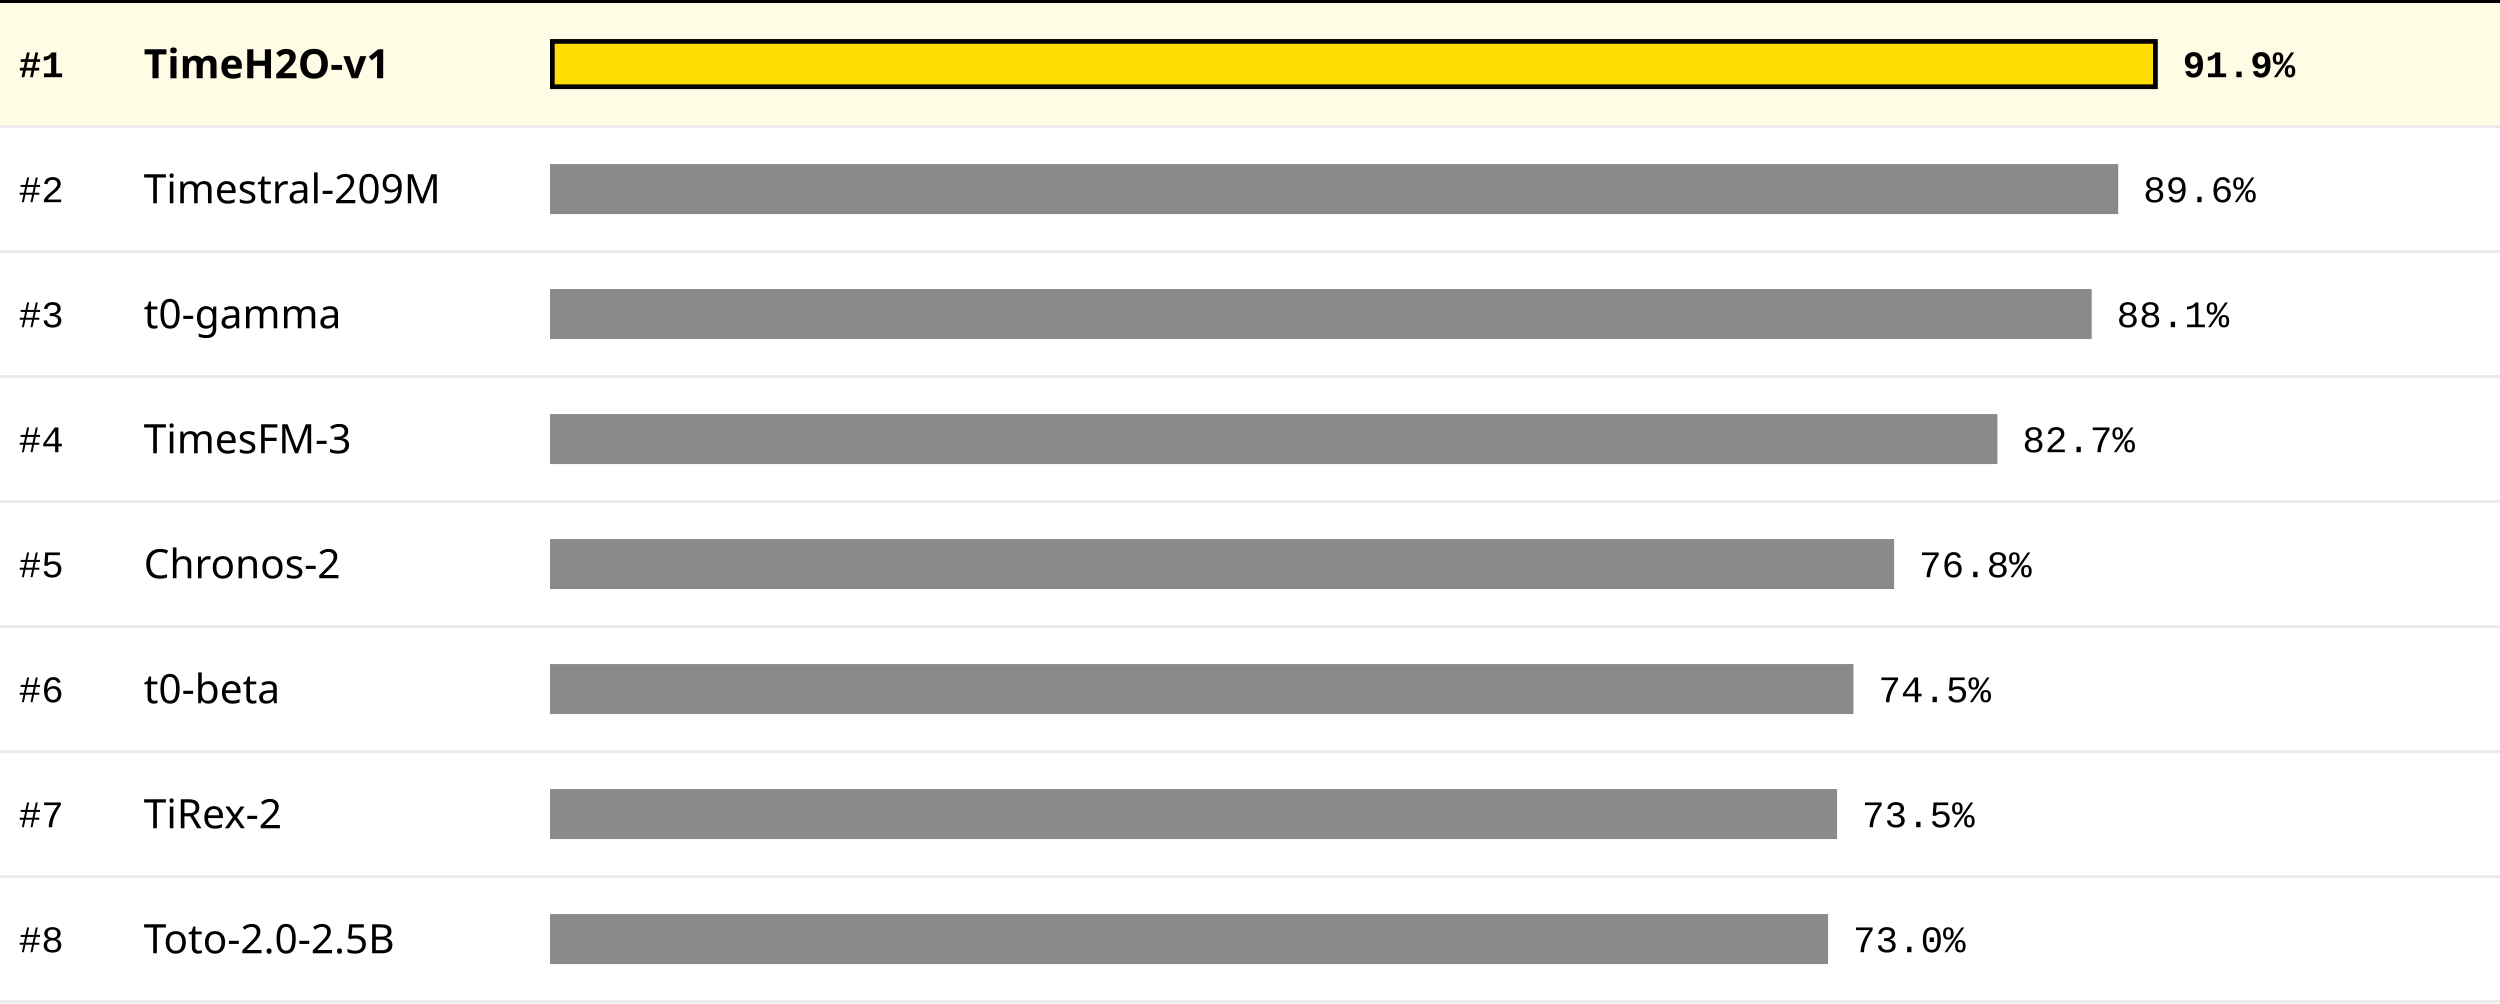
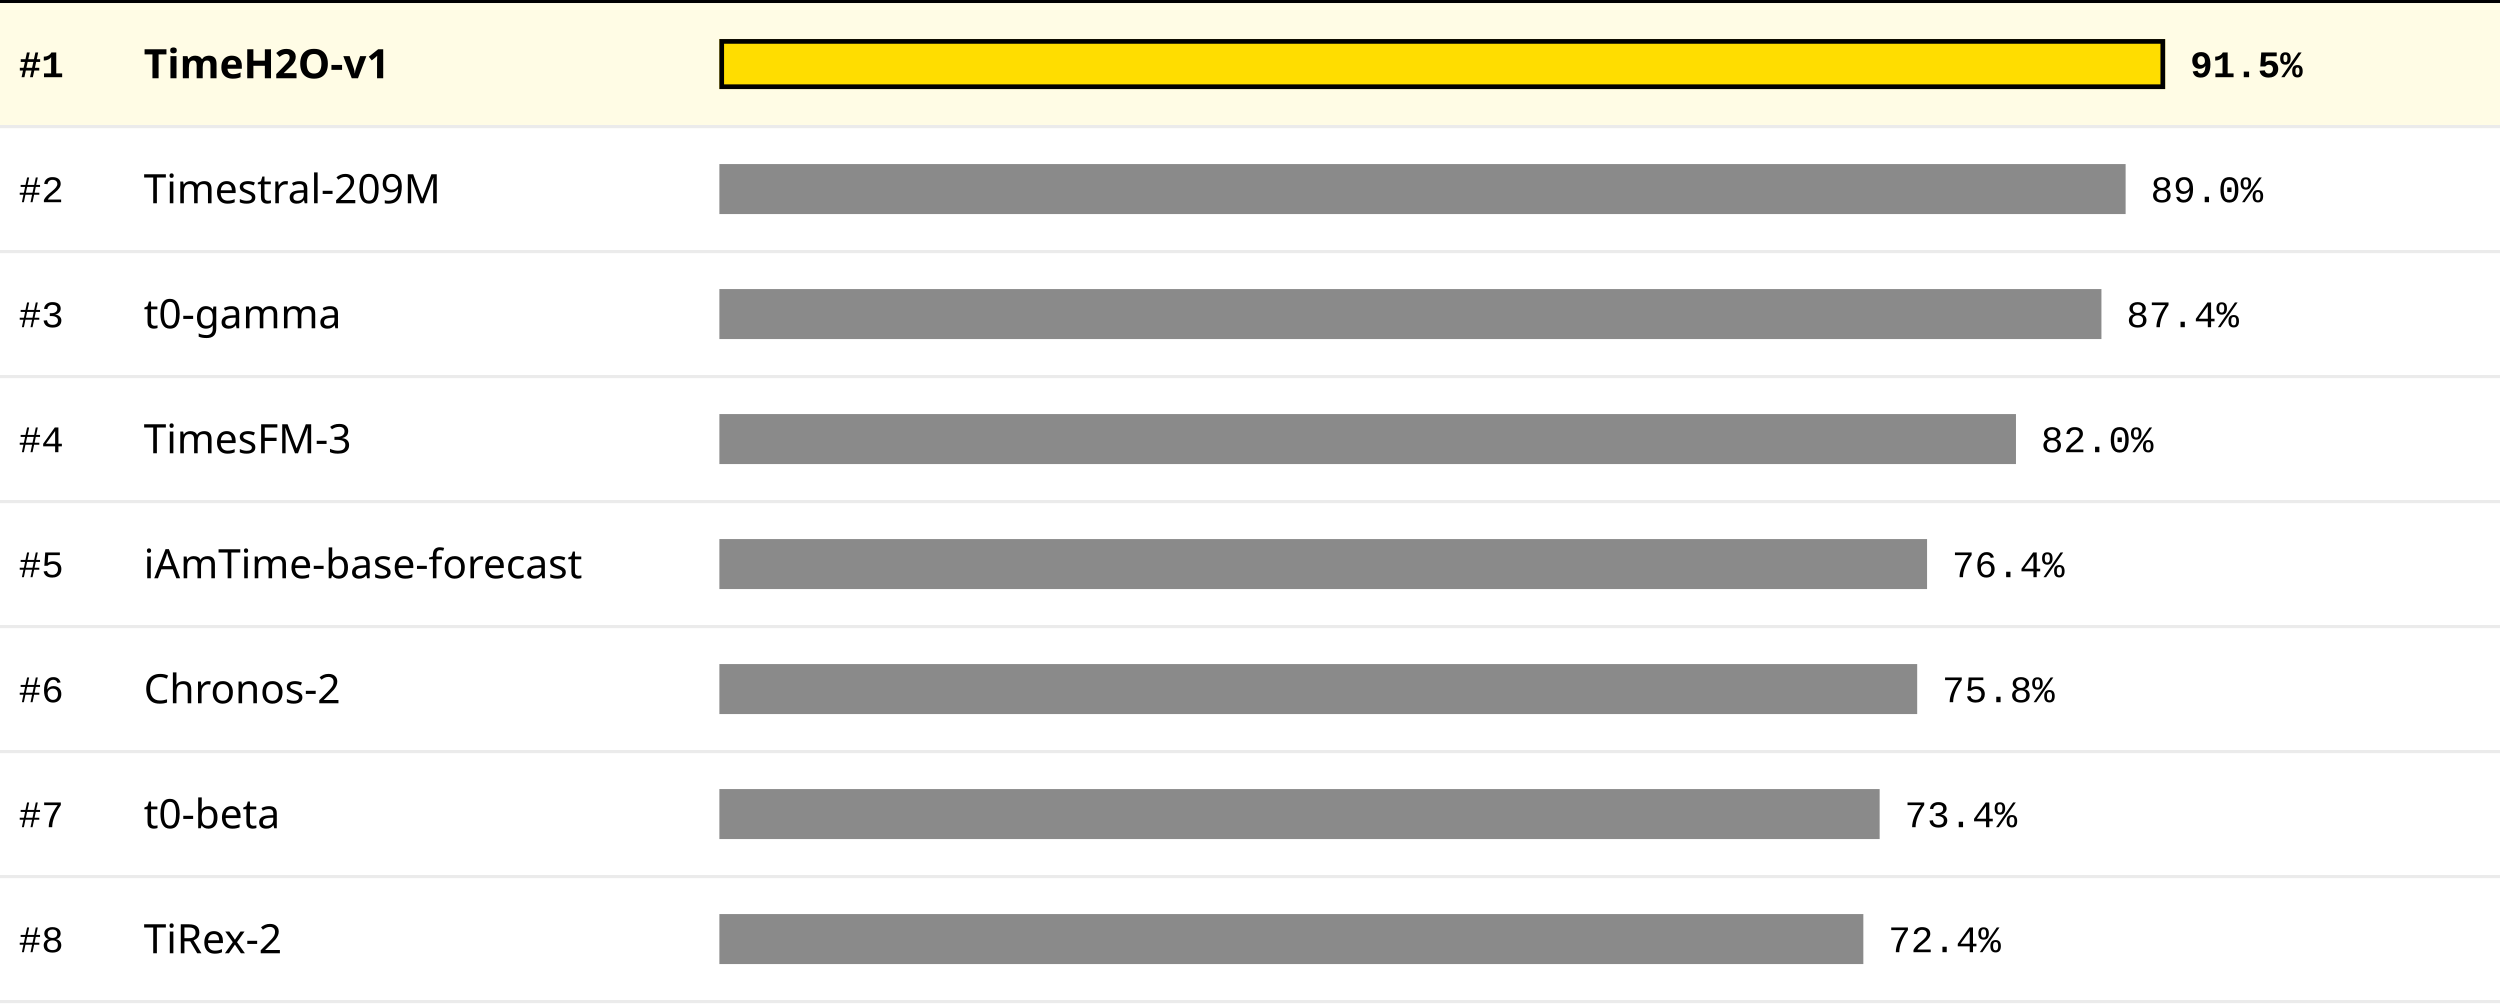
<svg xmlns="http://www.w3.org/2000/svg" width="800" height="321" viewBox="0 0 800 321">
  <style>text{font-family:-apple-system, BlinkMacSystemFont, "Segoe UI", "Noto Sans", Helvetica, Arial, sans-serif;font-size:13px;fill:#000000}.rank,.value,.comp,.lat,.cost{font-family:ui-monospace, SFMono-Regular, "SF Mono", Menlo, Consolas, "Liberation Mono", monospace;font-size:12px}.sub,.head{font-family:ui-monospace, SFMono-Regular, "SF Mono", Menlo, Consolas, "Liberation Mono", monospace;font-size:10px;fill:#4A4945}.head{letter-spacing:1px}.head.on{fill:#000000}text.h2o{font-weight:600}.gap{font-size:16px;fill:#666666}.band{fill:#FFFCE5}.bar,.dot,.hatch{fill:#8A8A8A}.bar.h2o,.dot.h2o{fill:#FFDD00}.dot.h2o{stroke:#000000;stroke-width:2}.bar.ref{fill:url(#hatch)}.rule,.track{fill:#EBEBEB}.top{fill:#000000}.ring{fill:none;stroke:#000000;stroke-width:1.5}</style>
  <rect class="top" x="0" y="0" width="800" height="1" />
  <g class="row h2o">
    <rect class="band" x="0" y="1" width="800" height="40" />
    <text class="rank h2o" x="6" y="24.7" data-src="fev-bench/default-view/timeh2o-v1#rank">#1</text>
    <text class="name h2o" x="46" y="25.05" data-src="fev-bench/default-view/timeh2o-v1#name">TimeH2O-v1</text>
-     <rect class="bar h2o" x="176" y="12.5" width="514.48" height="16" />
-     <rect class="ring" x="176.75" y="13.25" width="512.98" height="14.5" />
-     <text class="value h2o" x="698.48" y="24.7" data-src="fev-bench/default-view/timeh2o-v1#score">91.9%</text>
+     <rect class="bar h2o" x="230.2" y="12.5" width="462.65" height="16" />
+     <rect class="ring" x="230.95" y="13.25" width="461.15" height="14.5" />
+     <text class="value h2o" x="700.85" y="24.7" data-src="fev-bench/default-view/timeh2o-v1#score">91.5%</text>
    <rect class="rule" x="0" y="40" width="800" height="1" />
  </g>
  <g class="row">
    <text class="rank" x="6" y="64.7" data-src="fev-bench/default-view/timestral-209m#rank">#2</text>
    <text class="name" x="46" y="65.05" data-src="fev-bench/default-view/timestral-209m#name">Timestral-209M</text>
-     <rect class="bar" x="176" y="52.5" width="501.83" height="16" />
-     <text class="value" x="685.83" y="64.7" data-src="fev-bench/default-view/timestral-209m#score">89.6%</text>
+     <rect class="bar" x="230.2" y="52.5" width="450" height="16" />
+     <text class="value" x="688.2" y="64.7" data-src="fev-bench/default-view/timestral-209m#score">89.0%</text>
    <rect class="rule" x="0" y="80" width="800" height="1" />
  </g>
  <g class="row">
    <text class="rank" x="6" y="104.7" data-src="fev-bench/default-view/t0-gamma#rank">#3</text>
    <text class="name" x="46" y="105.05" data-src="fev-bench/default-view/t0-gamma#name">t0-gamma</text>
-     <rect class="bar" x="176" y="92.5" width="493.34" height="16" />
-     <text class="value" x="677.34" y="104.7" data-src="fev-bench/default-view/t0-gamma#score">88.1%</text>
+     <rect class="bar" x="230.2" y="92.5" width="442.26" height="16" />
+     <text class="value" x="680.46" y="104.7" data-src="fev-bench/default-view/t0-gamma#score">87.4%</text>
    <rect class="rule" x="0" y="120" width="800" height="1" />
  </g>
  <g class="row">
    <text class="rank" x="6" y="144.7" data-src="fev-bench/default-view/timesfm-3#rank">#4</text>
    <text class="name" x="46" y="145.05" data-src="fev-bench/default-view/timesfm-3#name">TimesFM-3</text>
-     <rect class="bar" x="176" y="132.5" width="463.17" height="16" />
-     <text class="value" x="647.17" y="144.7" data-src="fev-bench/default-view/timesfm-3#score">82.7%</text>
+     <rect class="bar" x="230.2" y="132.5" width="414.91" height="16" />
+     <text class="value" x="653.11" y="144.7" data-src="fev-bench/default-view/timesfm-3#score">82.0%</text>
    <rect class="rule" x="0" y="160" width="800" height="1" />
  </g>
  <g class="row">
-     <text class="rank" x="6" y="184.7" data-src="fev-bench/default-view/chronos-2#rank">#5</text>
-     <text class="name" x="46" y="185.05" data-src="fev-bench/default-view/chronos-2#name">Chronos-2</text>
-     <rect class="bar" x="176" y="172.5" width="430.12" height="16" />
-     <text class="value" x="614.12" y="184.7" data-src="fev-bench/default-view/chronos-2#score">76.8%</text>
+     <text class="rank" x="6" y="184.7" data-src="fev-bench/default-view/iamtime#rank">#5</text>
+     <text class="name" x="46" y="185.05" data-src="fev-bench/default-view/iamtime#name">iAmTime-base-forecast</text>
+     <rect class="bar" x="230.2" y="172.5" width="386.46" height="16" />
+     <text class="value" x="624.66" y="184.7" data-src="fev-bench/default-view/iamtime#score">76.4%</text>
    <rect class="rule" x="0" y="200" width="800" height="1" />
  </g>
  <g class="row">
-     <text class="rank" x="6" y="224.7" data-src="fev-bench/default-view/t0-beta#rank">#6</text>
-     <text class="name" x="46" y="225.05" data-src="fev-bench/default-view/t0-beta#name">t0-beta</text>
-     <rect class="bar" x="176" y="212.5" width="417.11" height="16" />
-     <text class="value" x="601.11" y="224.7" data-src="fev-bench/default-view/t0-beta#score">74.5%</text>
+     <text class="rank" x="6" y="224.7" data-src="fev-bench/default-view/chronos-2#rank">#6</text>
+     <text class="name" x="46" y="225.05" data-src="fev-bench/default-view/chronos-2#name">Chronos-2</text>
+     <rect class="bar" x="230.2" y="212.5" width="383.3" height="16" />
+     <text class="value" x="621.5" y="224.7" data-src="fev-bench/default-view/chronos-2#score">75.8%</text>
    <rect class="rule" x="0" y="240" width="800" height="1" />
  </g>
  <g class="row">
-     <text class="rank" x="6" y="264.7" data-src="fev-bench/default-view/tirex-2#rank">#7</text>
-     <text class="name" x="46" y="265.05" data-src="fev-bench/default-view/tirex-2#name">TiRex-2</text>
-     <rect class="bar" x="176" y="252.5" width="411.87" height="16" />
-     <text class="value" x="595.87" y="264.7" data-src="fev-bench/default-view/tirex-2#score">73.5%</text>
+     <text class="rank" x="6" y="264.7" data-src="fev-bench/default-view/t0-beta#rank">#7</text>
+     <text class="name" x="46" y="265.05" data-src="fev-bench/default-view/t0-beta#name">t0-beta</text>
+     <rect class="bar" x="230.2" y="252.5" width="371.29" height="16" />
+     <text class="value" x="609.49" y="264.7" data-src="fev-bench/default-view/t0-beta#score">73.4%</text>
    <rect class="rule" x="0" y="280" width="800" height="1" />
  </g>
  <g class="row">
-     <text class="rank" x="6" y="304.7" data-src="fev-bench/default-view/toto-2_0-2_5b#rank">#8</text>
-     <text class="name" x="46" y="305.05" data-src="fev-bench/default-view/toto-2_0-2_5b#name">Toto-2.0-2.5B</text>
-     <rect class="bar" x="176" y="292.5" width="408.98" height="16" />
-     <text class="value" x="592.98" y="304.7" data-src="fev-bench/default-view/toto-2_0-2_5b#score">73.0%</text>
+     <text class="rank" x="6" y="304.7" data-src="fev-bench/default-view/tirex-2#rank">#8</text>
+     <text class="name" x="46" y="305.05" data-src="fev-bench/default-view/tirex-2#name">TiRex-2</text>
+     <rect class="bar" x="230.2" y="292.5" width="366.07" height="16" />
+     <text class="value" x="604.27" y="304.7" data-src="fev-bench/default-view/tirex-2#score">72.4%</text>
    <rect class="rule" x="0" y="320" width="800" height="1" />
  </g>
</svg>
